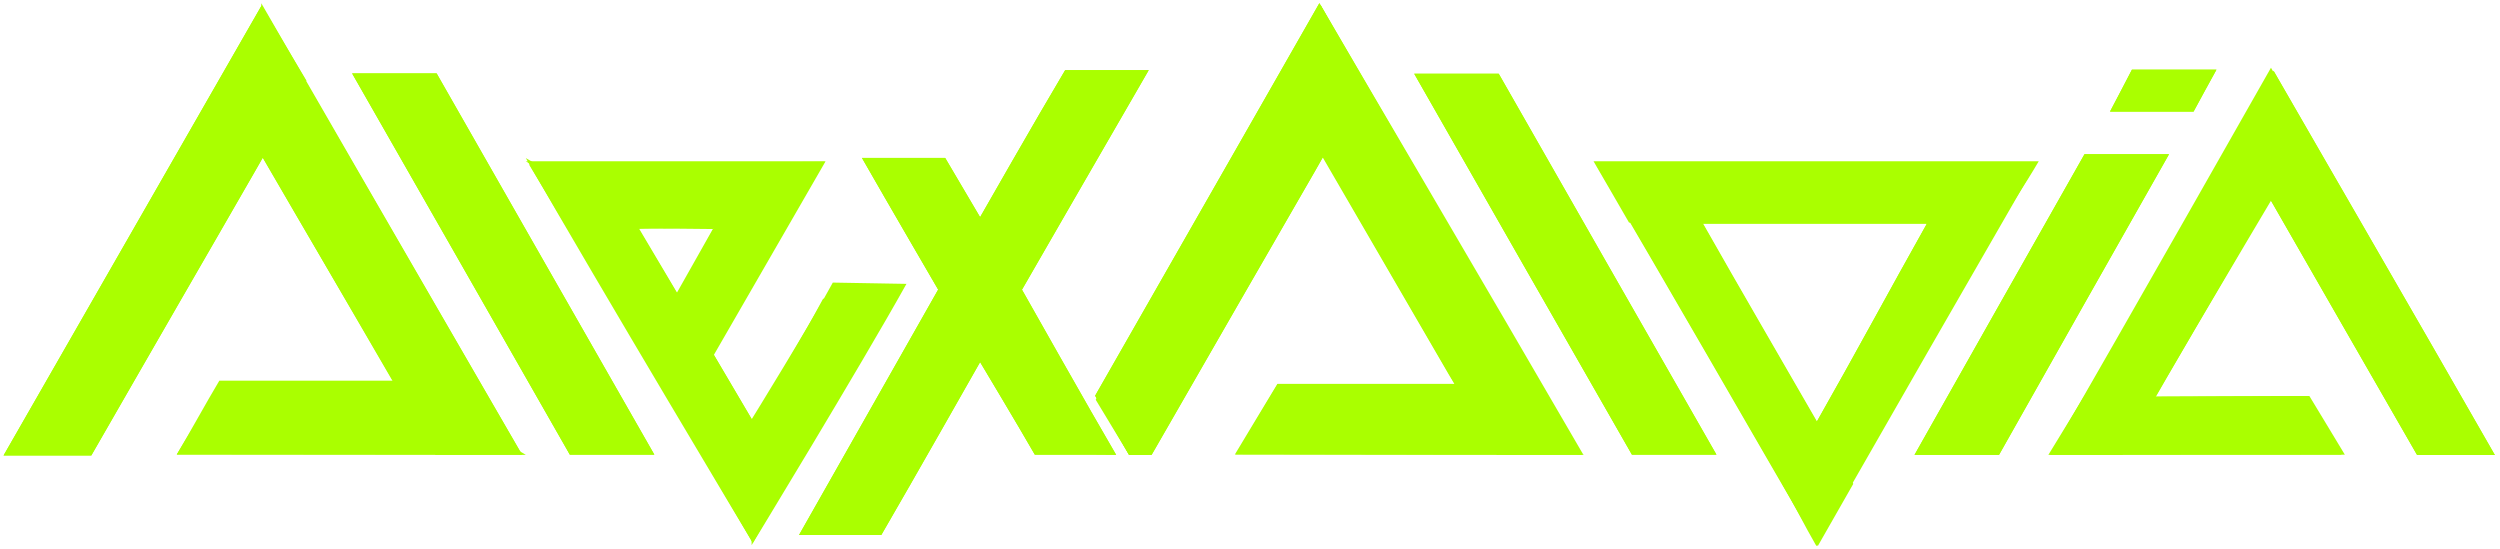
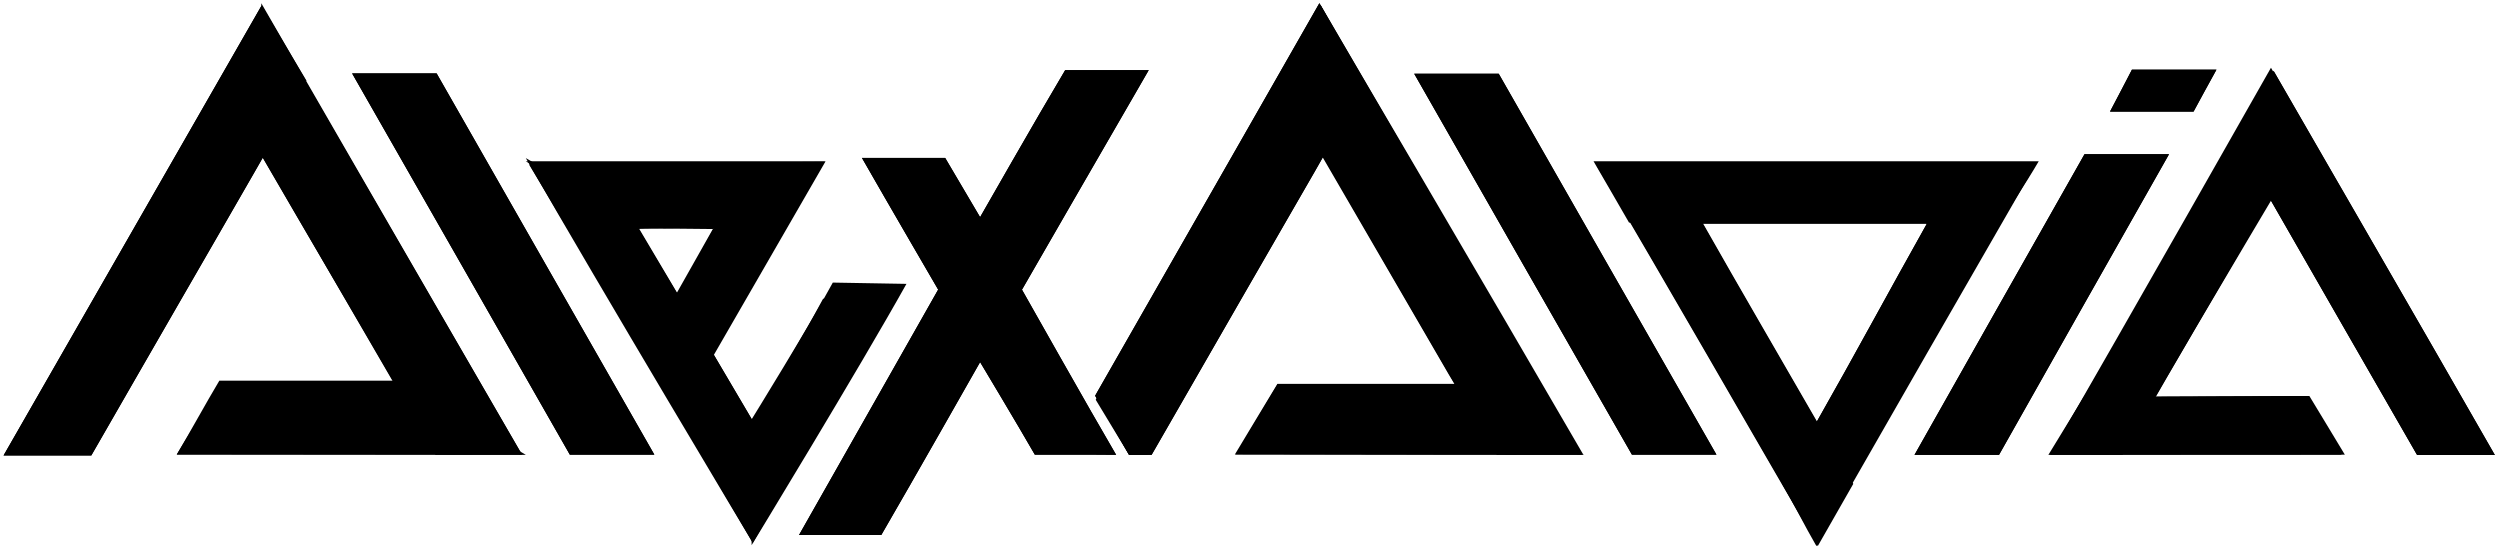
<svg xmlns="http://www.w3.org/2000/svg" version="1.1" id="Layer_1" x="0px" y="0px" width="775px" height="170px" viewBox="0 0 775 170" style="enable-background:new 0 0 775 170;" xml:space="preserve">
  <g id="aloia">
    <g id="a3">
      <g id="mask_a3_1">
-         <path id="a3_m" style="fill:#AAFF00;" d="M647,123c0,0-7.83,11.779-11.4,17.95H725.9c-3.9-6.4-7.2-12-11-18.2L647,123z" />
+         <path id="a3_m" d="M647,123c0,0-7.83,11.779-11.4,17.95H725.9c-3.9-6.4-7.2-12-11-18.2L647,123z" />
      </g>
      <g id="mask_a3_2">
-         <path id="a3_m2" style="fill:#AAFF00;" d="M773.4,141.05c-22.801-39.899-46-79.7-68.601-119.1c-23.1,39.8-46.3,79.5-69.2,119     L658,141l13.79-24.09c10.77-18.57,21.14-36.4,32.01-55.06c15.601,27.3,30.601,53.3,45.5,79.2     C756.6,141.05,765.3,141.05,773.4,141.05z" />
+         <path id="a3_m2" d="M773.4,141.05c-22.801-39.899-46-79.7-68.601-119.1c-23.1,39.8-46.3,79.5-69.2,119     L658,141l13.79-24.09c10.77-18.57,21.14-36.4,32.01-55.06c15.601,27.3,30.601,53.3,45.5,79.2     C756.6,141.05,765.3,141.05,773.4,141.05z" />
      </g>
      <g id="a3_2">
-         <path id="a3_2_1" style="fill:#AAFF00;" d="M704,21c0,0-45.6,80.45-68.5,119.95l32.8-18.2C680.3,102.05,716,42,716,42L704,21z" />
-         <path id="a3_2_2" style="fill:#AAFF00;" d="M773.4,141.05C750.6,101.15,704.8,21.95,704.8,21.95l-1,39.9     c0,0,30.601,53.3,45.5,79.2C756.6,141.05,765.3,141.05,773.4,141.05z" />
+         <path id="a3_2_1" d="M704,21c0,0-45.6,80.45-68.5,119.95l32.8-18.2C680.3,102.05,716,42,716,42L704,21z" />
+         <path id="a3_2_2" d="M773.4,141.05C750.6,101.15,704.8,21.95,704.8,21.95l-1,39.9     c0,0,30.601,53.3,45.5,79.2C756.6,141.05,765.3,141.05,773.4,141.05z" />
      </g>
      <g id="a3_1">
-         <path id="a3_1_1" style="fill:#AAFF00;" d="M635,141l91.9-0.05c-3.9-6.4-7.2-12-11-18.2l-46.71,0.24L646,123L635,141z" />
+         <path id="a3_1_1" d="M635,141l91.9-0.05c-3.9-6.4-7.2-12-11-18.2l-46.71,0.24L646,123L635,141z" />
      </g>
    </g>
    <g id="o">
      <g id="mask_o1">
-         <path id="o_m" style="fill:#AAFF00;" d="M494.6,50.4c23,39,45.5,78.3,68.5,117.9C585.8,128.6,607.9,89.4,630.4,50.4     C584.8,50.4,540.3,50.4,494.6,50.4z M528,69.4c23.9,0,45.5,0,69.3,0c-11.8,21-21.95,39.94-34.05,61.241     C551.05,109.439,539.9,90.4,528,69.4z" />
+         <path id="o_m" d="M494.6,50.4c23,39,45.5,78.3,68.5,117.9C585.8,128.6,607.9,89.4,630.4,50.4     C584.8,50.4,540.3,50.4,494.6,50.4z M528,69.4c23.9,0,45.5,0,69.3,0c-11.8,21-21.95,39.94-34.05,61.241     C551.05,109.439,539.9,90.4,528,69.4z" />
      </g>
      <g id="o1">
        <g id="o1_1">
-           <path id="o_1" style="fill:#AAFF00;" d="M563.1,169.3c-3.56-6.13-7.109-13.26-10.649-19.37l10.75-19.39l0.05,0.101      C575.35,109.34,585.5,90.4,597.3,69.4h-0.2l10.53-19H631.4C608.9,89.4,585.8,129.6,563.1,169.3z" />
-           <path id="o_2" style="fill:#AAFF00;" d="M620,69h-23h-69h-23c-3.73-6.38-7.25-12.64-11-19h138C628.33,56.36,620,69,620,69z" />
-           <path id="o_3" style="fill:#AAFF00;" d="M529.53,72.38c11.479,20.22,22.3,38.729,34.12,59.261l0.109-0.201l10.76,18.551      c-3.659,6.43-7.329,12.859-11.02,19.31C540.5,129.7,518,90.4,495,51.4h22.36L529.53,72.38z" />
+           <path id="o_1" d="M563.1,169.3c-3.56-6.13-7.109-13.26-10.649-19.37l10.75-19.39l0.05,0.101      C575.35,109.34,585.5,90.4,597.3,69.4h-0.2l10.53-19H631.4C608.9,89.4,585.8,129.6,563.1,169.3z" />
+           <path id="o_2" d="M620,69h-23h-69h-23c-3.73-6.38-7.25-12.64-11-19h138C628.33,56.36,620,69,620,69z" />
+           <path id="o_3" d="M529.53,72.38c11.479,20.22,22.3,38.729,34.12,59.261l0.109-0.201l10.76,18.551      c-3.659,6.43-7.329,12.859-11.02,19.31C540.5,129.7,518,90.4,495,51.4h22.36L529.53,72.38z" />
        </g>
      </g>
    </g>
    <g id="i">
      <g id="mask_i1_1">
-         <path id="i_1_m" style="fill:#AAFF00;" d="M672.4,47.8h-26.2c-17.601,31-35,61.9-52.7,93.2h26.2C637,110.3,654.5,79.4,672.4,47.8     z" />
+         <path id="i_1_m" d="M672.4,47.8h-26.2c-17.601,31-35,61.9-52.7,93.2h26.2C637,110.3,654.5,79.4,672.4,47.8     z" />
      </g>
      <g id="mask_i1_2">
-         <path id="i_1_m2" style="fill:#AAFF00;" d="M687.1,21.6H660.9c-1.9,3.7-4.7,9-6.801,13H680C681.8,31.3,684.7,25.9,687.1,21.6z" />
+         <path id="i_1_m2" d="M687.1,21.6H660.9c-1.9,3.7-4.7,9-6.801,13H680C681.8,31.3,684.7,25.9,687.1,21.6z" />
      </g>
      <g id="i_1_2">
-         <path id="i_1_2_p" style="fill:#AAFF00;" d="M687.1,21.6H660.9c-1.9,3.7-4.7,9-6.801,13H680C681.8,31.3,684.7,25.9,687.1,21.6z" />
+         <path id="i_1_2_p" d="M687.1,21.6H660.9c-1.9,3.7-4.7,9-6.801,13H680C681.8,31.3,684.7,25.9,687.1,21.6z" />
      </g>
      <g id="i_1_1">
-         <path id="i_1_1_p" style="fill:#AAFF00;" d="M672.4,47.8h-26.2c-17.601,31-35,61.9-52.7,93.2h26.2     C637,110.3,654.5,79.4,672.4,47.8z" />
+         <path id="i_1_1_p" d="M672.4,47.8h-26.2c-17.601,31-35,61.9-52.7,93.2h26.2     C637,110.3,654.5,79.4,672.4,47.8z" />
      </g>
    </g>
    <g id="l2">
      <g id="mask_l2">
-         <path id="l2_m" style="fill:#AAFF00;" d="M532.1,140.95c-22.899-40-45.3-79.2-67.5-118.1c-8.899,0-17.3,0-26.199,0     c22.699,39.8,45.1,79,67.5,118.1C514.6,140.95,522.9,140.95,532.1,140.95z" />
+         <path id="l2_m" d="M532.1,140.95c-22.899-40-45.3-79.2-67.5-118.1c-8.899,0-17.3,0-26.199,0     c22.699,39.8,45.1,79,67.5,118.1C514.6,140.95,522.9,140.95,532.1,140.95z" />
      </g>
      <g id="l2_1">
-         <path id="l2_1_p1" style="fill:#AAFF00;" d="M532.1,140.95c-22.899-40-45.3-79.2-67.5-118.1c-8.899,0-17.3,0-26.199,0     c22.699,39.8,45.1,79,67.5,118.1C514.6,140.95,522.9,140.95,532.1,140.95z" />
+         <path id="l2_1_p1" d="M532.1,140.95c-22.899-40-45.3-79.2-67.5-118.1c-8.899,0-17.3,0-26.199,0     c22.699,39.8,45.1,79,67.5,118.1C514.6,140.95,522.9,140.95,532.1,140.95z" />
      </g>
    </g>
    <g id="a2">
      <g id="mask_a2_1">
-         <path id="a2_1_m" style="fill:#AAFF00;" d="M409,1c0,0-40.52,71-68.6,120.08l-0.91,1.6L350,141h7     c15.18-26.48,43.01-74.71,50.57-87.82L423,26L409,1z" />
+         <path id="a2_1_m" d="M409,1c0,0-40.52,71-68.6,120.08l-0.91,1.6L350,141h7     c15.18-26.48,43.01-74.71,50.57-87.82L423,26L409,1z" />
      </g>
      <g id="mask_a2_2">
-         <path id="a2_2_m" style="fill:#AAFF00;" d="M383.1,140.85c36.1,0.101,71,0.101,107.2,0.101c-27.2-46.8-53.8-92.7-80.899-139.4     c-23.51,41.02-69.73,122.37-69.73,122.37L350,141l5.8-0.05c17.7-30.8,35.4-61.6,53.7-93.5c14.2,24.6,27.6,47.6,41.5,71.6h-54.9     C391.8,126.25,387.6,133.25,383.1,140.85z" />
+         <path id="a2_2_m" d="M383.1,140.85c36.1,0.101,71,0.101,107.2,0.101c-27.2-46.8-53.8-92.7-80.899-139.4     c-23.51,41.02-69.73,122.37-69.73,122.37L350,141l5.8-0.05c17.7-30.8,35.4-61.6,53.7-93.5c14.2,24.6,27.6,47.6,41.5,71.6h-54.9     C391.8,126.25,387.6,133.25,383.1,140.85z" />
      </g>
      <g id="a2_2">
-         <path id="a_2_2" style="fill:#AAFF00;" d="M490.8,140.9C463.8,94.3,409,1,409,1v46l40.05,68.96L464,141L490.8,140.9z" />
-         <path id="a_2_1" style="fill:#AAFF00;" d="M396,119c-4.3,7.2-8.8,14.5-13.2,21.9L491,141l-39-22C452,119,414,119,396,119z" />
+         <path id="a_2_2" d="M490.8,140.9C463.8,94.3,409,1,409,1v46l40.05,68.96L464,141L490.8,140.9z" />
+         <path id="a_2_1" d="M396,119c-4.3,7.2-8.8,14.5-13.2,21.9L491,141l-39-22C452,119,414,119,396,119z" />
      </g>
      <g id="a2_1">
-         <path id="a2_1_p" style="fill:#AAFF00;" d="M409,1c0,0-40.52,71-68.6,120.08l-0.91,1.6L350,141h7     c15.18-26.48,43.01-74.71,50.57-87.82L423,26L409,1z" />
+         <path id="a2_1_p" d="M409,1c0,0-40.52,71-68.6,120.08l-0.91,1.6L350,141h7     c15.18-26.48,43.01-74.71,50.57-87.82L423,26L409,1z" />
      </g>
    </g>
  </g>
  <g id="alex">
    <g id="x">
      <g id="mask_x1">
-         <path id="x1_m" style="fill:#AAFF00;" d="M316.81,89.8c0,0,25.89-44.95,39.29-68.05h-25.9c-9,15.1-26.37,45.57-26.37,45.57     l-13,22.459c0,0-28.63,50.471-43.13,76.07h25.5c10-17.199,30.63-53.6,30.63-53.6L316.81,89.8z" />
+         <path id="x1_m" d="M316.81,89.8c0,0,25.89-44.95,39.29-68.05h-25.9c-9,15.1-26.37,45.57-26.37,45.57     l-13,22.459c0,0-28.63,50.471-43.13,76.07h25.5c10-17.199,30.63-53.6,30.63-53.6L316.81,89.8z" />
      </g>
      <g id="mask_x2">
-         <path id="x2_m" style="fill:#AAFF00;" d="M316.81,89.8l-12.98-22.48c0,0-7.43-12.57-10.83-18.37h-25.8     c8,14,23.63,40.829,23.63,40.829l13,22.471c0,0,11.87,19.8,16.97,28.7h18L346,141C338.3,127.9,316.81,89.8,316.81,89.8z" />
+         <path id="x2_m" d="M316.81,89.8l-12.98-22.48c0,0-7.43-12.57-10.83-18.37h-25.8     c8,14,23.63,40.829,23.63,40.829l13,22.471c0,0,11.87,19.8,16.97,28.7h18L346,141C338.3,127.9,316.81,89.8,316.81,89.8z" />
      </g>
      <g id="x_1_1">
-         <path id="x2_1" style="fill:#AAFF00;" d="M316.81,89.8l-12.98-22.48c0,0-7.43-12.57-10.83-18.37h-25.8     c8,14,23.63,40.829,23.63,40.829l13,22.471c0,0,11.87,19.8,16.97,28.7h18L346,141C338.3,127.9,316.81,89.8,316.81,89.8z" />
+         <path id="x2_1" d="M316.81,89.8l-12.98-22.48c0,0-7.43-12.57-10.83-18.37h-25.8     c8,14,23.63,40.829,23.63,40.829l13,22.471c0,0,11.87,19.8,16.97,28.7h18L346,141C338.3,127.9,316.81,89.8,316.81,89.8z" />
      </g>
      <g id="x_1_2">
-         <path id="x1_1" style="fill:#AAFF00;" d="M316.81,89.8c0,0,25.89-44.95,39.29-68.05h-25.9c-9,15.1-26.37,45.57-26.37,45.57     l-13,22.459c0,0-28.63,50.471-43.13,76.07h25.5c10-17.199,30.63-53.6,30.63-53.6L316.81,89.8z" />
+         <path id="x1_1" d="M316.81,89.8c0,0,25.89-44.95,39.29-68.05h-25.9c-9,15.1-26.37,45.57-26.37,45.57     l-13,22.459c0,0-28.63,50.471-43.13,76.07h25.5c10-17.199,30.63-53.6,30.63-53.6L316.81,89.8z" />
      </g>
    </g>
    <g id="e">
      <g id="mask_e1_1">
-         <path id="e1_m" style="fill:#AAFF00;" d="M222.92,105.96c-0.59,1.06-2.32,4.979-2.92,6.04l-12-18c0.44-0.8,2.7-4.061,3.13-4.83     c3.63-6.6,6.82-12.43,10.24-18.57L176,71c0.22,0.37-12-20-12-20l90.07-0.4C243.59,70.07,233.37,87.57,222.92,105.96z" />
+         <path id="e1_m" d="M222.92,105.96c-0.59,1.06-2.32,4.979-2.92,6.04l-12-18c0.44-0.8,2.7-4.061,3.13-4.83     c3.63-6.6,6.82-12.43,10.24-18.57L176,71c0.22,0.37-12-20-12-20l90.07-0.4C243.59,70.07,233.37,87.57,222.92,105.96z" />
      </g>
      <g id="mask_e1_2">
-         <path id="e2_m" style="fill:#AAFF00;" d="M255.17,92.6c-7,13-14.1,24.601-21.8,37.9c-4.4-7.5-11.9-20.2-11.9-20.2L186,51     l-21.03-0.4c22.9,40,45.4,78.2,68.4,117.7c14.7-25.7,29.16-49.7,43.66-75.7H255.17z" />
+         <path id="e2_m" d="M255.17,92.6c-7,13-14.1,24.601-21.8,37.9c-4.4-7.5-11.9-20.2-11.9-20.2L186,51     l-21.03-0.4c22.9,40,45.4,78.2,68.4,117.7c14.7-25.7,29.16-49.7,43.66-75.7H255.17z" />
      </g>
      <g id="e_1_2">
-         <path id="e2_2" style="fill:#AAFF00;" d="M258.17,87.6c-7,13-25.17,42.4-25.17,42.4v39c0,0,33.5-55,48-81L258.17,87.6z" />
-         <path id="e2_1" style="fill:#AAFF00;" d="M233.37,130.5l-11.9-20.2L197,69l-34-20c22.9,40,70.37,119.3,70.37,119.3V130.5z" />
+         <path id="e2_2" d="M258.17,87.6c-7,13-25.17,42.4-25.17,42.4v39c0,0,33.5-55,48-81L258.17,87.6z" />
+         <path id="e2_1" d="M233.37,130.5l-11.9-20.2L197,69l-34-20c22.9,40,70.37,119.3,70.37,119.3V130.5z" />
      </g>
      <g id="e_1_1">
-         <path id="e1_1" style="fill:#AAFF00;" d="M219,114l36.83-63.83l-23.15,0.13L208,94L219,114z" />
-         <path id="e1_2" style="fill:#AAFF00;" d="M221,71c0,0-23.18-0.31-23,0l-35-21h93L221,71z" />
+         <path id="e1_1" d="M219,114l36.83-63.83l-23.15,0.13L208,94L219,114z" />
+         <path id="e1_2" d="M221,71c0,0-23.18-0.31-23,0l-35-21h93L221,71z" />
      </g>
    </g>
    <g id="l">
      <g id="mask_l1">
-         <path id="l1_m" style="fill:#AAFF00;" d="M109.15,22.75c22.8,39.8,45.2,79.2,67.5,118.2c8.9,0,17.2,0,26.2,0     c-22.8-39.8-45.2-79.2-67.5-118.2C126.45,22.75,118.25,22.75,109.15,22.75z" />
+         <path id="l1_m" d="M109.15,22.75c22.8,39.8,45.2,79.2,67.5,118.2c8.9,0,17.2,0,26.2,0     c-22.8-39.8-45.2-79.2-67.5-118.2C126.45,22.75,118.25,22.75,109.15,22.75z" />
      </g>
      <g id="l1">
-         <path id="l1_1" style="fill:#AAFF00;" d="M109.15,22.75c22.8,39.8,45.2,79.2,67.5,118.2c8.9,0,17.2,0,26.2,0     c-22.8-39.8-45.2-79.2-67.5-118.2C126.45,22.75,118.25,22.75,109.15,22.75z" />
+         <path id="l1_1" d="M109.15,22.75c22.8,39.8,45.2,79.2,67.5,118.2c8.9,0,17.2,0,26.2,0     c-22.8-39.8-45.2-79.2-67.5-118.2C126.45,22.75,118.25,22.75,109.15,22.75z" />
      </g>
    </g>
    <g id="a">
      <g id="mask_a1">
-         <path id="a1_m" style="fill:#AAFF00;" d="M68.48,118.42c-4.3,7.2-9.28,15.08-13.68,22.48h107C134.8,94.3,108.2,48.5,81.1,1.7     C54.2,48.6,27.8,94.6,1.1,141.2h27.2c17.6-30.7,34.85-60.37,53.15-92.27c14.2,24.5,26.68,45.56,40.58,69.46     C103.03,118.391,86.48,118.42,68.48,118.42z" />
+         <path id="a1_m" d="M68.48,118.42c-4.3,7.2-9.28,15.08-13.68,22.48h107C134.8,94.3,108.2,48.5,81.1,1.7     C54.2,48.6,27.8,94.6,1.1,141.2h27.2c17.6-30.7,34.85-60.37,53.15-92.27c14.2,24.5,26.68,45.56,40.58,69.46     C103.03,118.391,86.48,118.42,68.48,118.42z" />
      </g>
      <g id="a1">
-         <path id="a1_1" style="fill:#AAFF00;" d="M81.1,1.7c0,0-53.3,92.899-80,139.5h27.2C42.9,115.73,69.86,69,78.62,53.83     C80.42,50.71,95,25,95,25L81.1,1.7z" />
-         <path id="a1_2" style="fill:#AAFF00;" d="M161.8,140.9C134.8,94.3,81,1,81,1v47l54,93L161.8,140.9z" />
-         <path id="a1_3" style="fill:#AAFF00;" d="M68,118c-4.3,7.2-8.8,15.5-13.2,22.9L163,141l-39-23C124,118,86,118,68,118z" />
+         <path id="a1_1" d="M81.1,1.7c0,0-53.3,92.899-80,139.5h27.2C42.9,115.73,69.86,69,78.62,53.83     C80.42,50.71,95,25,95,25L81.1,1.7z" />
+         <path id="a1_2" d="M161.8,140.9C134.8,94.3,81,1,81,1v47l54,93L161.8,140.9z" />
+         <path id="a1_3" d="M68,118c-4.3,7.2-8.8,15.5-13.2,22.9L163,141l-39-23C124,118,86,118,68,118z" />
      </g>
    </g>
  </g>
</svg>
